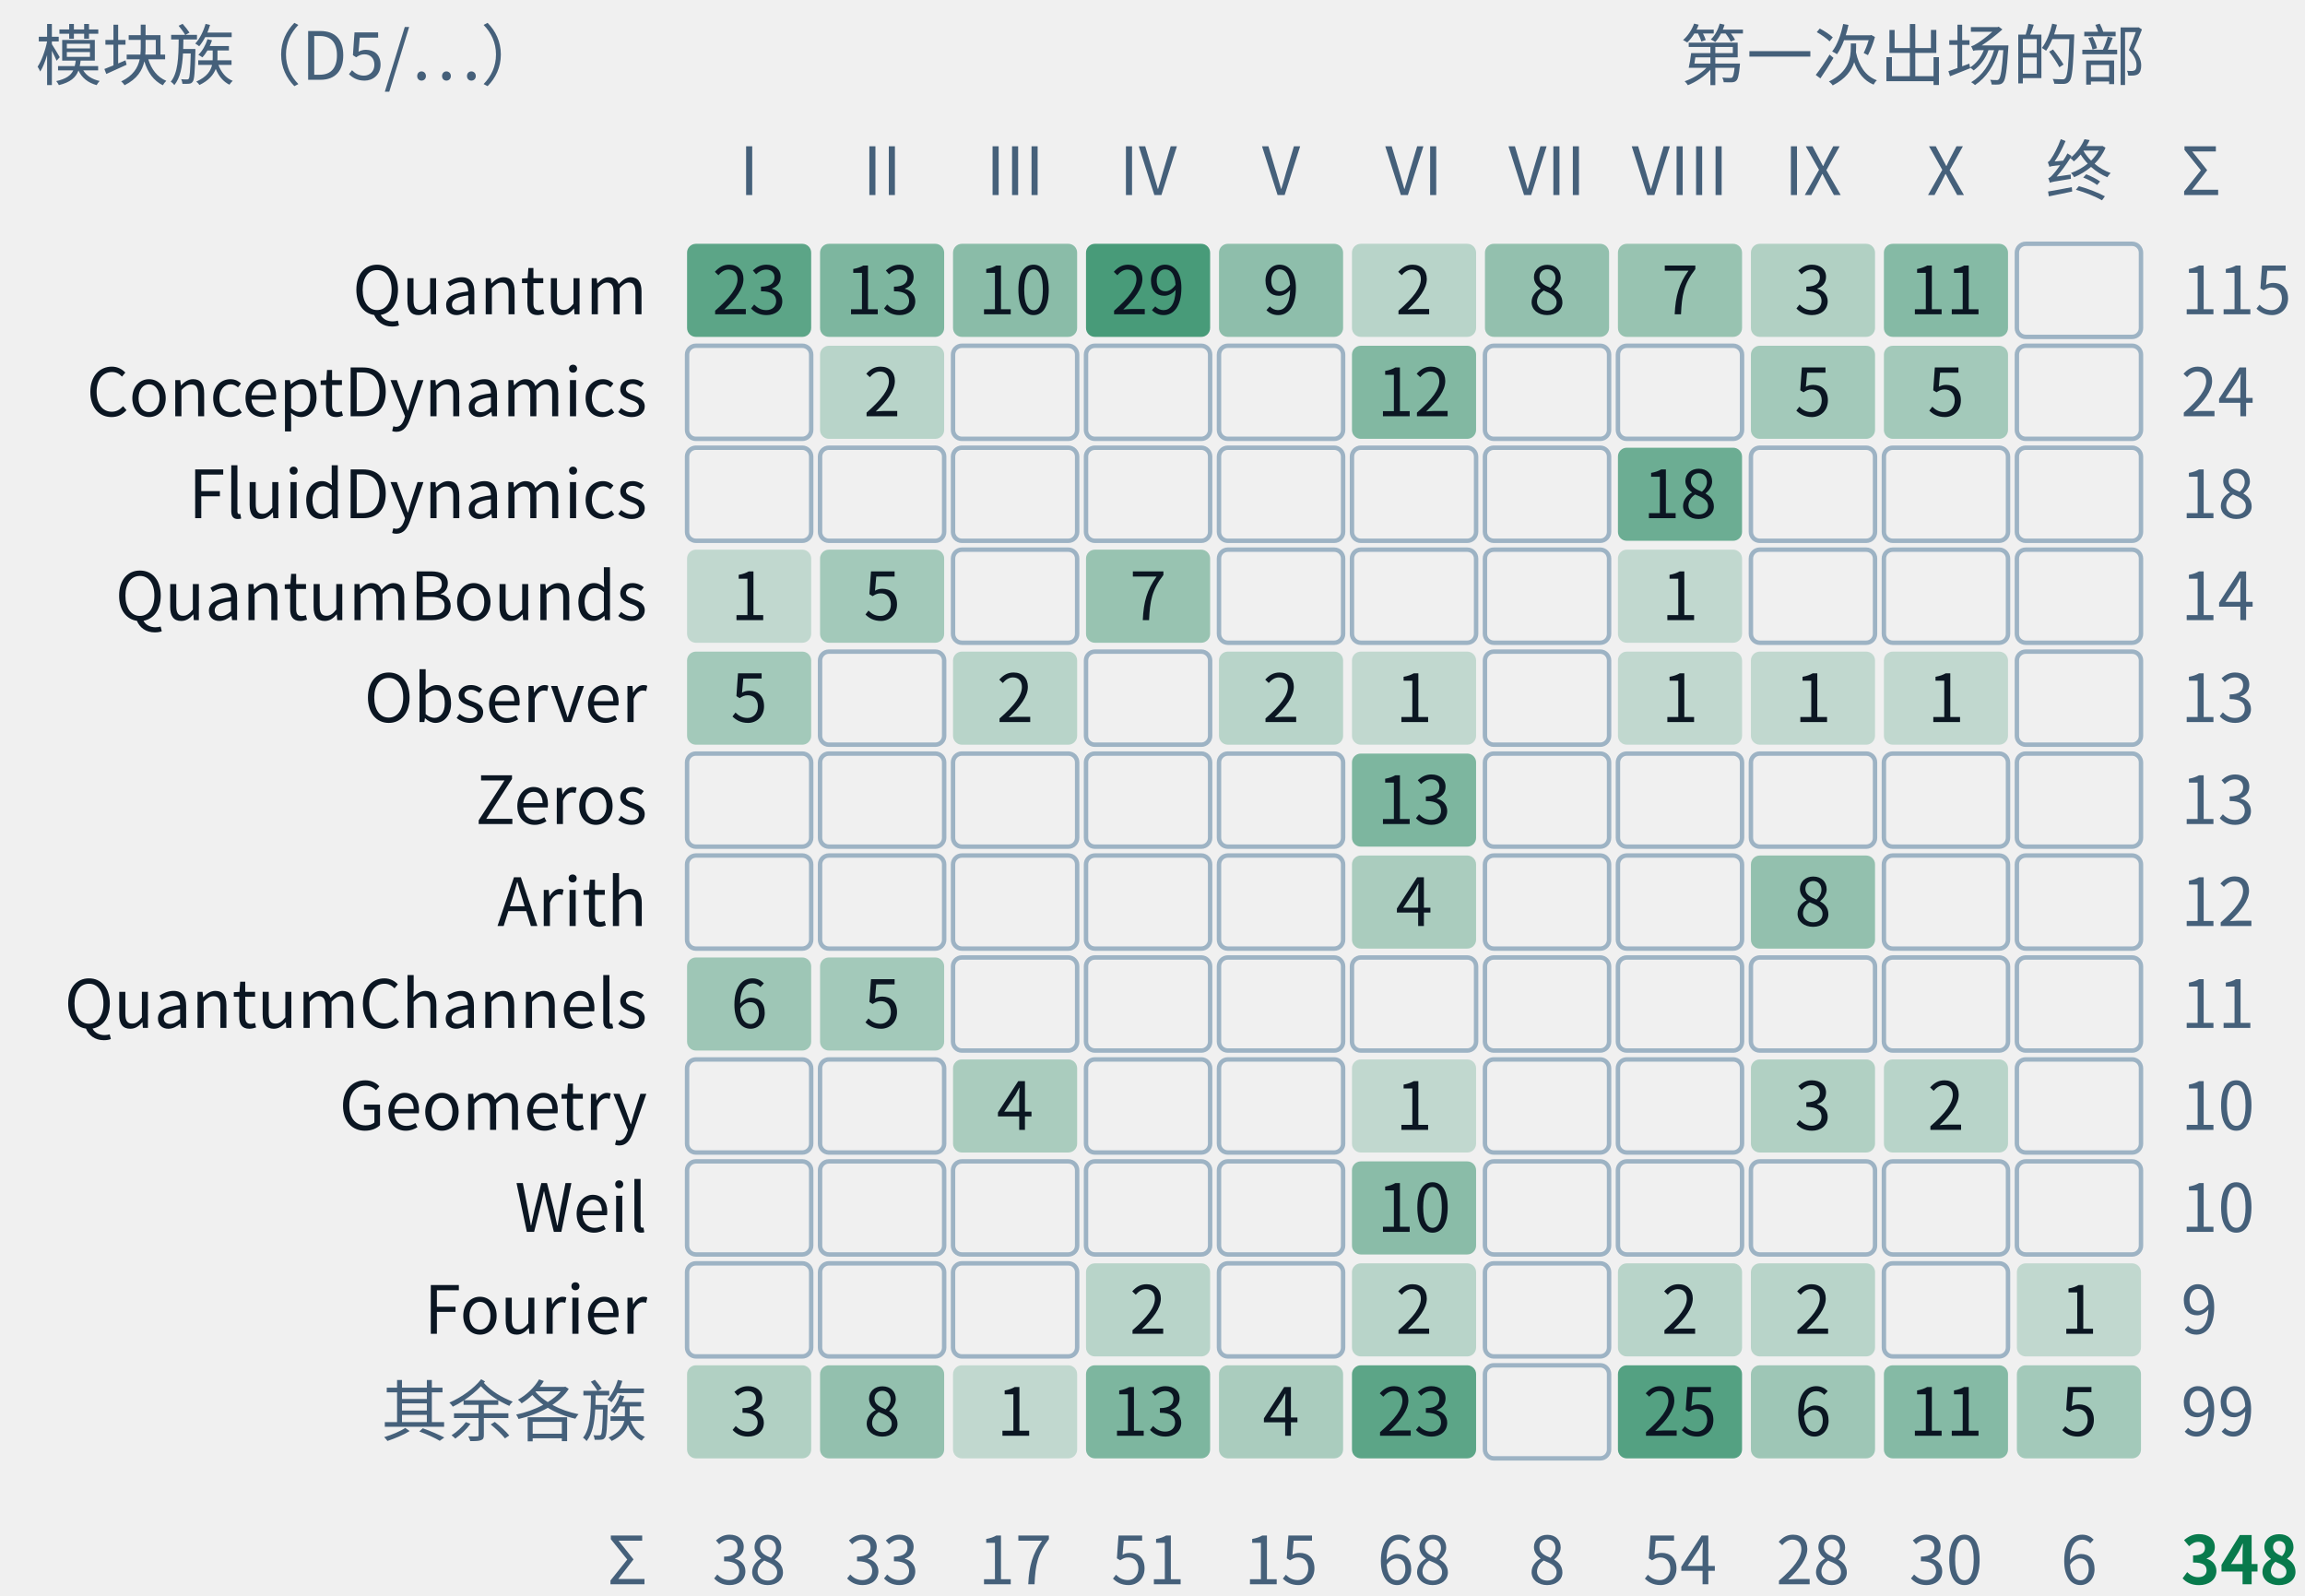
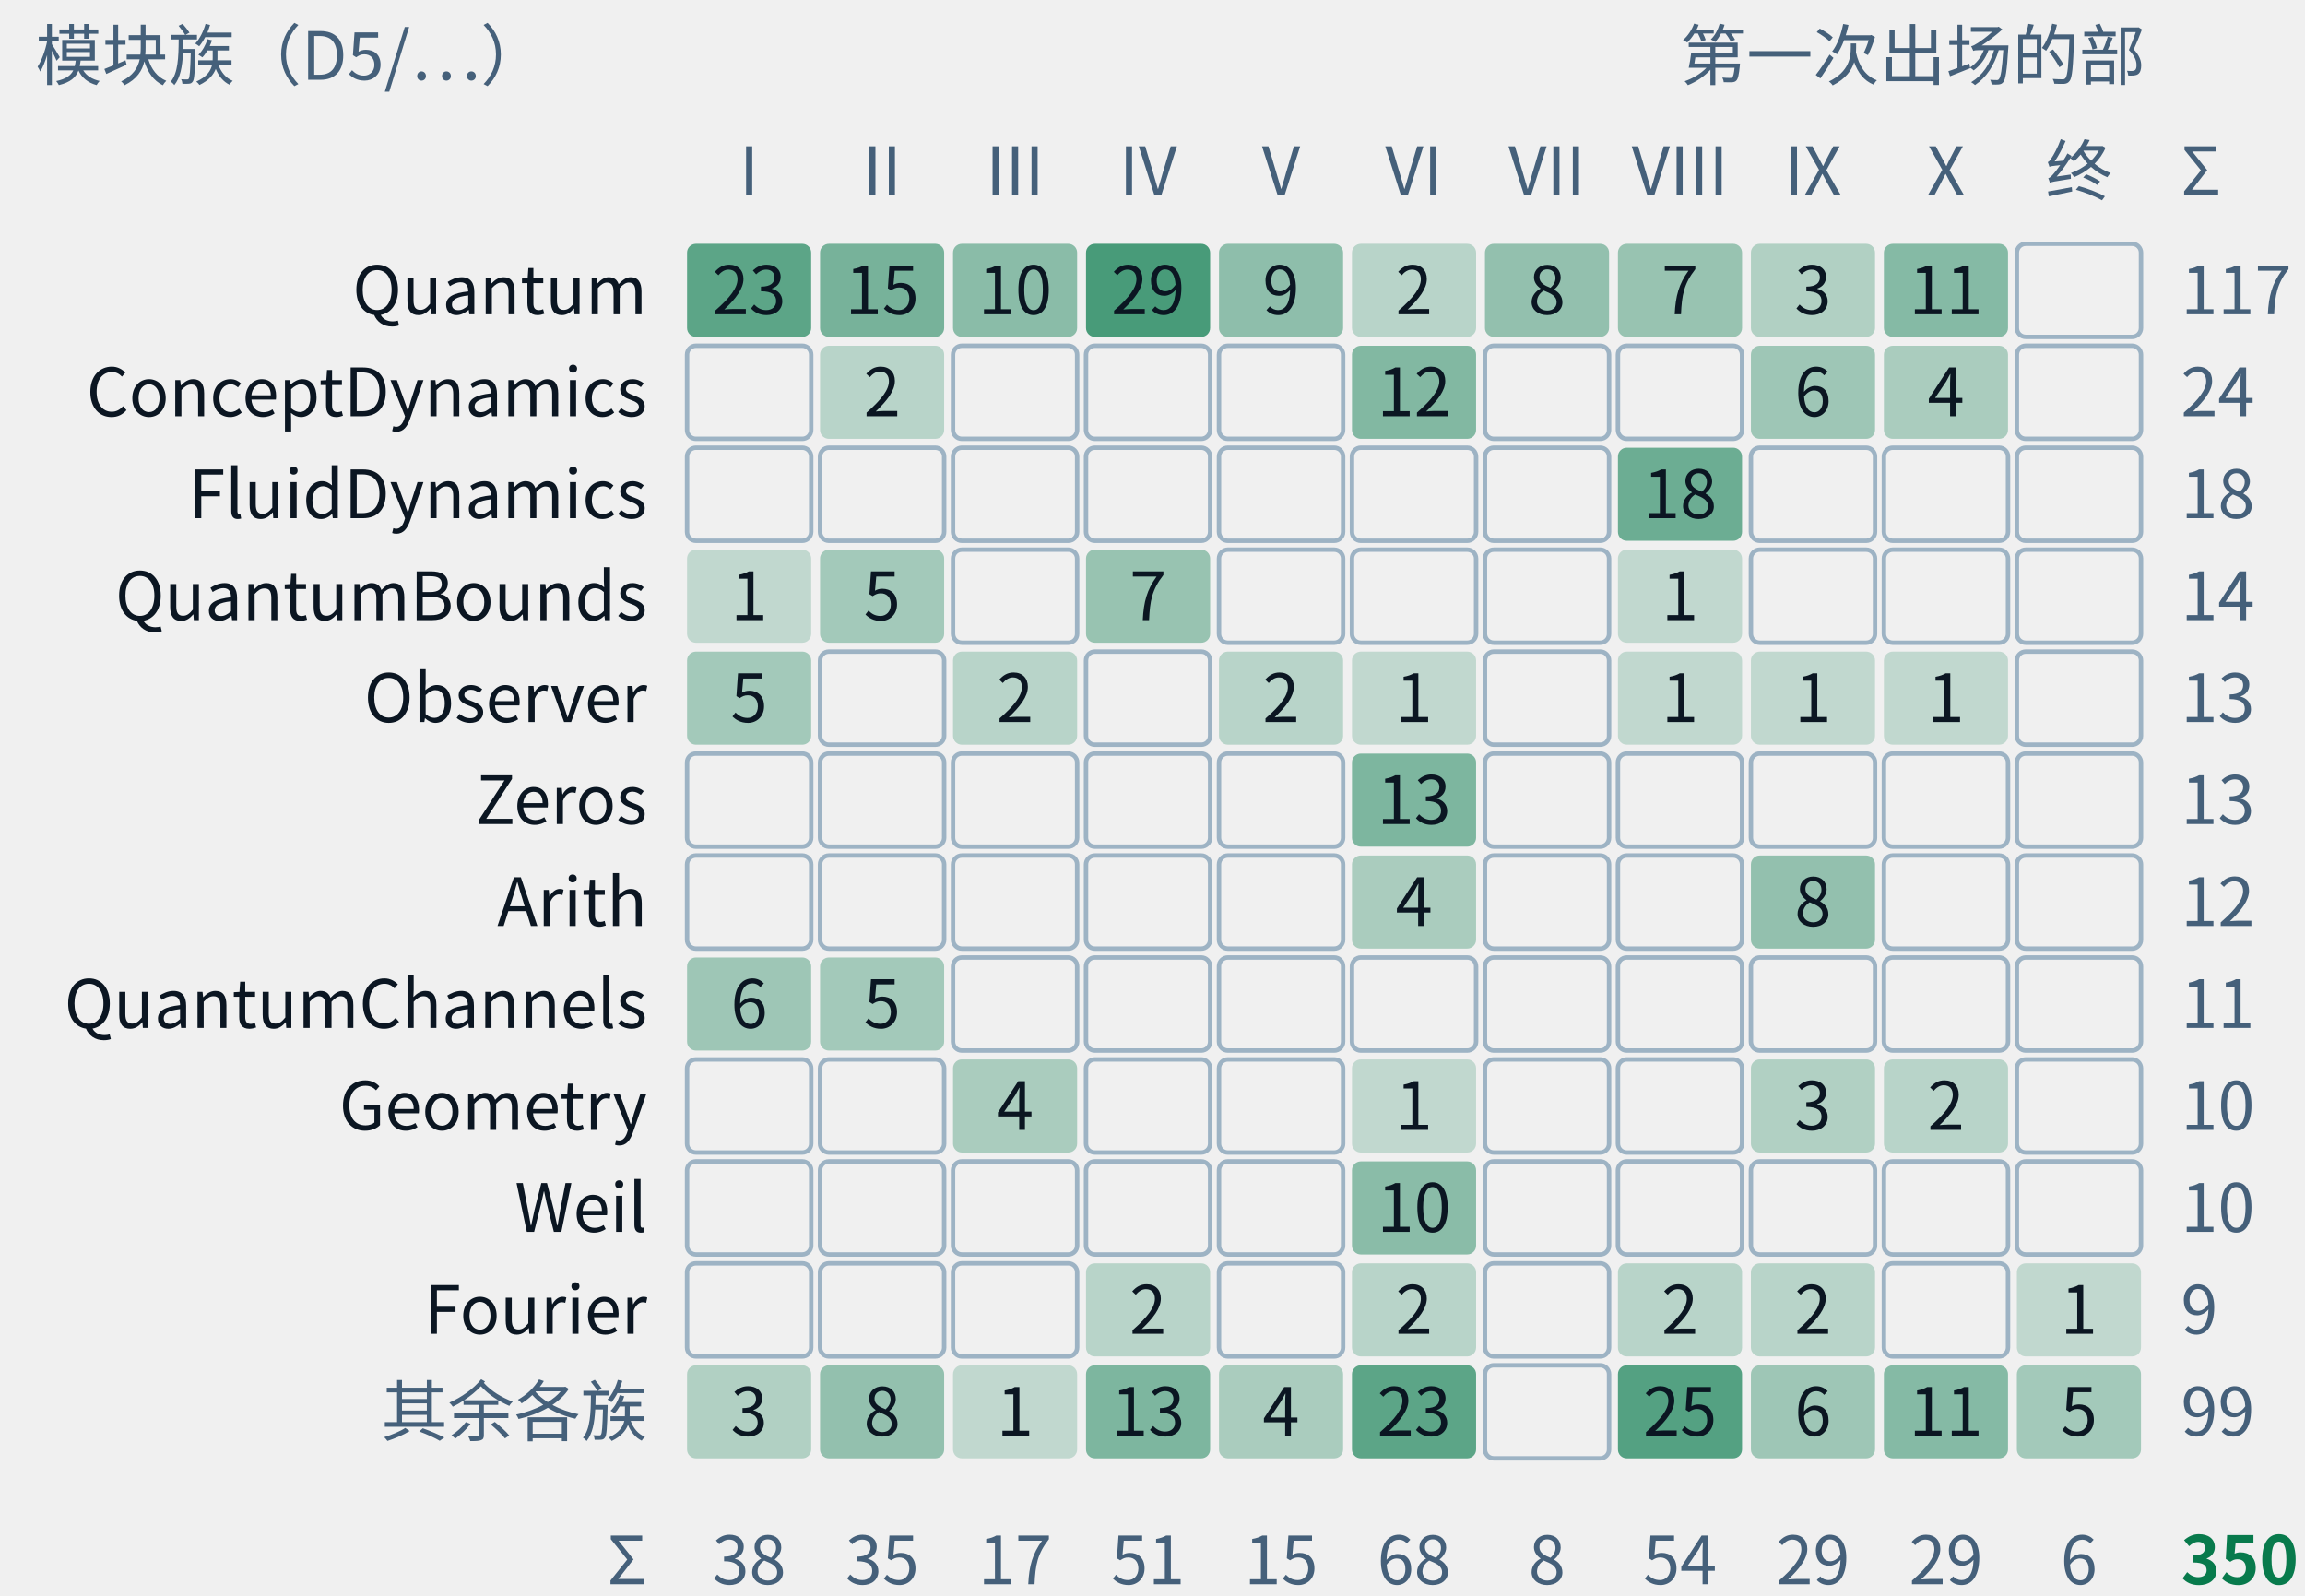
- <svg xmlns="http://www.w3.org/2000/svg" class="tr-fig" data-tr-fig="appc-modules-by-part" data-lang="zh" viewBox="0 0 520 360" width="520" height="360" font-family="'Noto Sans SC', 'Noto Sans CJK SC', 'Source Sans 3', 'PingFang SC', 'Microsoft YaHei', system-ui, sans-serif" role="img" aria-label="模块族与首次出场的部的计数格。行是 Quantum、ConceptDynamics、FluidDynamics、QuantumBounds、Observer、Zeros、Arith、QuantumChannels、Geometry、Weil、Fourier 与其余各族；列是第一至第十部与终章、附录。每格数字为条数，空格为零，合计 348 条。图不表示证明依赖。">
+ <svg xmlns="http://www.w3.org/2000/svg" class="tr-fig" data-tr-fig="appc-modules-by-part" data-lang="zh" viewBox="0 0 520 360" width="520" height="360" font-family="'Noto Sans SC', 'Noto Sans CJK SC', 'Source Sans 3', 'PingFang SC', 'Microsoft YaHei', system-ui, sans-serif" role="img" aria-label="模块族与首次出场的部的计数格。行是 Quantum、ConceptDynamics、FluidDynamics、QuantumBounds、Observer、Zeros、Arith、QuantumChannels、Geometry、Weil、Fourier 与其余各族；列是第一至第十部与终章、附录。每格数字为条数，空格为零，合计 350 条。图不表示证明依赖。">
  <style>.ts-ink{stroke:#0b1622}.tf-ink{fill:#0b1622}.ts-dim{stroke:#45607a}.tf-dim{fill:#45607a}.ts-faint{stroke:#9db3c4}.tf-faint{fill:#9db3c4}.ts-edge{stroke:#b9d0dd}.tf-edge{fill:#b9d0dd}.ts-hot{stroke:#5f9bb5}.tf-hot{fill:#5f9bb5}.ts-bg{stroke:#ffffff}.tf-bg{fill:#ffffff}.ts-panel{stroke:#eef5f9}.tf-panel{fill:#eef5f9}.ts-sheet{stroke:#f7fbfd}.tf-sheet{fill:#f7fbfd}.ts-cyan{stroke:#007c8a}.tf-cyan{fill:#007c8a}.ts-magenta{stroke:#b0128f}.tf-magenta{fill:#b0128f}.ts-amber{stroke:#946200}.tf-amber{fill:#946200}.ts-violet{stroke:#5a45c8}.tf-violet{fill:#5a45c8}.ts-ok{stroke:#087a4c}.tf-ok{fill:#087a4c}.ts-warn{stroke:#c21f3a}.tf-warn{fill:#c21f3a}.ts-blue{stroke:#1d5fd0}.tf-blue{fill:#1d5fd0}.ts-orange{stroke:#b85410}.tf-orange{fill:#b85410}.ts-sigma{stroke:#28405a}.tf-sigma{fill:#28405a}@media (prefers-color-scheme:dark){.ts-ink{stroke:#d4efff}.tf-ink{fill:#d4efff}.ts-dim{stroke:#6f8ea5}.tf-dim{fill:#6f8ea5}.ts-faint{stroke:#34506a}.tf-faint{fill:#34506a}.ts-edge{stroke:#143049}.tf-edge{fill:#143049}.ts-hot{stroke:#1f5d7c}.tf-hot{fill:#1f5d7c}.ts-bg{stroke:#03060c}.tf-bg{fill:#03060c}.ts-panel{stroke:#07101b}.tf-panel{fill:#07101b}.ts-sheet{stroke:#050c16}.tf-sheet{fill:#050c16}.ts-cyan{stroke:#19f0ff}.tf-cyan{fill:#19f0ff}.ts-magenta{stroke:#ff2fd0}.tf-magenta{fill:#ff2fd0}.ts-amber{stroke:#ffc83d}.tf-amber{fill:#ffc83d}.ts-violet{stroke:#9d8cff}.tf-violet{fill:#9d8cff}.ts-ok{stroke:#46ffb2}.tf-ok{fill:#46ffb2}.ts-warn{stroke:#ff5064}.tf-warn{fill:#ff5064}.ts-blue{stroke:#2a7bff}.tf-blue{fill:#2a7bff}.ts-orange{stroke:#ff8a3c}.tf-orange{fill:#ff8a3c}.ts-sigma{stroke:#cfe3ff}.tf-sigma{fill:#cfe3ff}}</style>
  <text class="tf-dim" x="8" y="18" font-size="15">模块族（D5/…）</text>
  <text class="tf-dim" x="484" y="18" font-size="15" text-anchor="end">第一次出场的部</text>
  <text class="tf-dim" x="169" y="44" font-size="15" text-anchor="middle">I</text>
  <text class="tf-dim" x="199" y="44" font-size="15" text-anchor="middle">II</text>
  <text class="tf-dim" x="229" y="44" font-size="15" text-anchor="middle">III</text>
  <text class="tf-dim" x="259" y="44" font-size="15" text-anchor="middle">IV</text>
  <text class="tf-dim" x="289" y="44" font-size="15" text-anchor="middle">V</text>
  <text class="tf-dim" x="319" y="44" font-size="15" text-anchor="middle">VI</text>
  <text class="tf-dim" x="349" y="44" font-size="15" text-anchor="middle">VII</text>
  <text class="tf-dim" x="379" y="44" font-size="15" text-anchor="middle">VIII</text>
  <text class="tf-dim" x="409" y="44" font-size="15" text-anchor="middle">IX</text>
  <text class="tf-dim" x="439" y="44" font-size="15" text-anchor="middle">X</text>
  <text class="tf-dim" x="469" y="44" font-size="15" text-anchor="middle">终</text>
  <text class="tf-ink" x="146" y="70.9" font-size="15" text-anchor="end">Quantum</text>
  <rect x="155" y="55" width="28" height="21" rx="2" class="tf-ok" fill-opacity="0.64" />
  <text class="tf-ink" x="169" y="70.9" font-size="15" text-anchor="middle">23</text>
-   <rect x="185" y="55" width="28" height="21" rx="2" class="tf-ok" fill-opacity="0.49" />
-   <text class="tf-ink" x="199" y="70.9" font-size="15" text-anchor="middle">13</text>
+   <rect x="185" y="55" width="28" height="21" rx="2" class="tf-ok" fill-opacity="0.52" />
+   <text class="tf-ink" x="199" y="70.9" font-size="15" text-anchor="middle">15</text>
  <rect x="215" y="55" width="28" height="21" rx="2" class="tf-ok" fill-opacity="0.44" />
  <text class="tf-ink" x="229" y="70.9" font-size="15" text-anchor="middle">10</text>
  <rect x="245" y="55" width="28" height="21" rx="2" class="tf-ok" fill-opacity="0.72" />
  <text class="tf-ink" x="259" y="70.9" font-size="15" text-anchor="middle">29</text>
  <rect x="275" y="55" width="28" height="21" rx="2" class="tf-ok" fill-opacity="0.42" />
  <text class="tf-ink" x="289" y="70.9" font-size="15" text-anchor="middle">9</text>
  <rect x="305" y="55" width="28" height="21" rx="2" class="tf-ok" fill-opacity="0.24" />
  <text class="tf-ink" x="319" y="70.9" font-size="15" text-anchor="middle">2</text>
  <rect x="335" y="55" width="28" height="21" rx="2" class="tf-ok" fill-opacity="0.4" />
  <text class="tf-ink" x="349" y="70.9" font-size="15" text-anchor="middle">8</text>
  <rect x="365" y="55" width="28" height="21" rx="2" class="tf-ok" fill-opacity="0.38" />
  <text class="tf-ink" x="379" y="70.9" font-size="15" text-anchor="middle">7</text>
  <rect x="395" y="55" width="28" height="21" rx="2" class="tf-ok" fill-opacity="0.27" />
  <text class="tf-ink" x="409" y="70.9" font-size="15" text-anchor="middle">3</text>
  <rect x="425" y="55" width="28" height="21" rx="2" class="tf-ok" fill-opacity="0.46" />
  <text class="tf-ink" x="439" y="70.9" font-size="15" text-anchor="middle">11</text>
  <rect x="455" y="55" width="28" height="21" rx="2" class="ts-faint" stroke-width="1" fill="none" />
-   <text class="tf-dim" x="492" y="70.9" font-size="15">115</text>
+   <text class="tf-dim" x="492" y="70.9" font-size="15">117</text>
  <text class="tf-ink" x="146" y="93.9" font-size="15" text-anchor="end">ConceptDynamics</text>
  <rect x="155" y="78" width="28" height="21" rx="2" class="ts-faint" stroke-width="1" fill="none" />
  <rect x="185" y="78" width="28" height="21" rx="2" class="tf-ok" fill-opacity="0.24" />
  <text class="tf-ink" x="199" y="93.9" font-size="15" text-anchor="middle">2</text>
  <rect x="215" y="78" width="28" height="21" rx="2" class="ts-faint" stroke-width="1" fill="none" />
  <rect x="245" y="78" width="28" height="21" rx="2" class="ts-faint" stroke-width="1" fill="none" />
  <rect x="275" y="78" width="28" height="21" rx="2" class="ts-faint" stroke-width="1" fill="none" />
  <rect x="305" y="78" width="28" height="21" rx="2" class="tf-ok" fill-opacity="0.47" />
  <text class="tf-ink" x="319" y="93.9" font-size="15" text-anchor="middle">12</text>
  <rect x="335" y="78" width="28" height="21" rx="2" class="ts-faint" stroke-width="1" fill="none" />
  <rect x="365" y="78" width="28" height="21" rx="2" class="ts-faint" stroke-width="1" fill="none" />
-   <rect x="395" y="78" width="28" height="21" rx="2" class="tf-ok" fill-opacity="0.33" />
-   <text class="tf-ink" x="409" y="93.9" font-size="15" text-anchor="middle">5</text>
-   <rect x="425" y="78" width="28" height="21" rx="2" class="tf-ok" fill-opacity="0.33" />
-   <text class="tf-ink" x="439" y="93.9" font-size="15" text-anchor="middle">5</text>
+   <rect x="395" y="78" width="28" height="21" rx="2" class="tf-ok" fill-opacity="0.35" />
+   <text class="tf-ink" x="409" y="93.9" font-size="15" text-anchor="middle">6</text>
+   <rect x="425" y="78" width="28" height="21" rx="2" class="tf-ok" fill-opacity="0.3" />
+   <text class="tf-ink" x="439" y="93.9" font-size="15" text-anchor="middle">4</text>
  <rect x="455" y="78" width="28" height="21" rx="2" class="ts-faint" stroke-width="1" fill="none" />
  <text class="tf-dim" x="492" y="93.9" font-size="15">24</text>
  <text class="tf-ink" x="146" y="116.9" font-size="15" text-anchor="end">FluidDynamics</text>
  <rect x="155" y="101" width="28" height="21" rx="2" class="ts-faint" stroke-width="1" fill="none" />
  <rect x="185" y="101" width="28" height="21" rx="2" class="ts-faint" stroke-width="1" fill="none" />
  <rect x="215" y="101" width="28" height="21" rx="2" class="ts-faint" stroke-width="1" fill="none" />
  <rect x="245" y="101" width="28" height="21" rx="2" class="ts-faint" stroke-width="1" fill="none" />
  <rect x="275" y="101" width="28" height="21" rx="2" class="ts-faint" stroke-width="1" fill="none" />
  <rect x="305" y="101" width="28" height="21" rx="2" class="ts-faint" stroke-width="1" fill="none" />
  <rect x="335" y="101" width="28" height="21" rx="2" class="ts-faint" stroke-width="1" fill="none" />
  <rect x="365" y="101" width="28" height="21" rx="2" class="tf-ok" fill-opacity="0.57" />
  <text class="tf-ink" x="379" y="116.9" font-size="15" text-anchor="middle">18</text>
  <rect x="395" y="101" width="28" height="21" rx="2" class="ts-faint" stroke-width="1" fill="none" />
  <rect x="425" y="101" width="28" height="21" rx="2" class="ts-faint" stroke-width="1" fill="none" />
  <rect x="455" y="101" width="28" height="21" rx="2" class="ts-faint" stroke-width="1" fill="none" />
  <text class="tf-dim" x="492" y="116.9" font-size="15">18</text>
  <text class="tf-ink" x="146" y="139.9" font-size="15" text-anchor="end">QuantumBounds</text>
  <rect x="155" y="124" width="28" height="21" rx="2" class="tf-ok" fill-opacity="0.2" />
  <text class="tf-ink" x="169" y="139.9" font-size="15" text-anchor="middle">1</text>
  <rect x="185" y="124" width="28" height="21" rx="2" class="tf-ok" fill-opacity="0.33" />
  <text class="tf-ink" x="199" y="139.9" font-size="15" text-anchor="middle">5</text>
  <rect x="215" y="124" width="28" height="21" rx="2" class="ts-faint" stroke-width="1" fill="none" />
  <rect x="245" y="124" width="28" height="21" rx="2" class="tf-ok" fill-opacity="0.38" />
  <text class="tf-ink" x="259" y="139.9" font-size="15" text-anchor="middle">7</text>
  <rect x="275" y="124" width="28" height="21" rx="2" class="ts-faint" stroke-width="1" fill="none" />
  <rect x="305" y="124" width="28" height="21" rx="2" class="ts-faint" stroke-width="1" fill="none" />
  <rect x="335" y="124" width="28" height="21" rx="2" class="ts-faint" stroke-width="1" fill="none" />
  <rect x="365" y="124" width="28" height="21" rx="2" class="tf-ok" fill-opacity="0.2" />
  <text class="tf-ink" x="379" y="139.9" font-size="15" text-anchor="middle">1</text>
  <rect x="395" y="124" width="28" height="21" rx="2" class="ts-faint" stroke-width="1" fill="none" />
  <rect x="425" y="124" width="28" height="21" rx="2" class="ts-faint" stroke-width="1" fill="none" />
  <rect x="455" y="124" width="28" height="21" rx="2" class="ts-faint" stroke-width="1" fill="none" />
  <text class="tf-dim" x="492" y="139.9" font-size="15">14</text>
  <text class="tf-ink" x="146" y="162.9" font-size="15" text-anchor="end">Observer</text>
  <rect x="155" y="147" width="28" height="21" rx="2" class="tf-ok" fill-opacity="0.33" />
  <text class="tf-ink" x="169" y="162.9" font-size="15" text-anchor="middle">5</text>
  <rect x="185" y="147" width="28" height="21" rx="2" class="ts-faint" stroke-width="1" fill="none" />
  <rect x="215" y="147" width="28" height="21" rx="2" class="tf-ok" fill-opacity="0.24" />
  <text class="tf-ink" x="229" y="162.9" font-size="15" text-anchor="middle">2</text>
  <rect x="245" y="147" width="28" height="21" rx="2" class="ts-faint" stroke-width="1" fill="none" />
  <rect x="275" y="147" width="28" height="21" rx="2" class="tf-ok" fill-opacity="0.24" />
  <text class="tf-ink" x="289" y="162.9" font-size="15" text-anchor="middle">2</text>
  <rect x="305" y="147" width="28" height="21" rx="2" class="tf-ok" fill-opacity="0.2" />
  <text class="tf-ink" x="319" y="162.9" font-size="15" text-anchor="middle">1</text>
  <rect x="335" y="147" width="28" height="21" rx="2" class="ts-faint" stroke-width="1" fill="none" />
  <rect x="365" y="147" width="28" height="21" rx="2" class="tf-ok" fill-opacity="0.2" />
  <text class="tf-ink" x="379" y="162.9" font-size="15" text-anchor="middle">1</text>
  <rect x="395" y="147" width="28" height="21" rx="2" class="tf-ok" fill-opacity="0.2" />
  <text class="tf-ink" x="409" y="162.9" font-size="15" text-anchor="middle">1</text>
  <rect x="425" y="147" width="28" height="21" rx="2" class="tf-ok" fill-opacity="0.2" />
  <text class="tf-ink" x="439" y="162.9" font-size="15" text-anchor="middle">1</text>
  <rect x="455" y="147" width="28" height="21" rx="2" class="ts-faint" stroke-width="1" fill="none" />
  <text class="tf-dim" x="492" y="162.9" font-size="15">13</text>
  <text class="tf-ink" x="146" y="185.9" font-size="15" text-anchor="end">Zeros</text>
  <rect x="155" y="170" width="28" height="21" rx="2" class="ts-faint" stroke-width="1" fill="none" />
  <rect x="185" y="170" width="28" height="21" rx="2" class="ts-faint" stroke-width="1" fill="none" />
  <rect x="215" y="170" width="28" height="21" rx="2" class="ts-faint" stroke-width="1" fill="none" />
  <rect x="245" y="170" width="28" height="21" rx="2" class="ts-faint" stroke-width="1" fill="none" />
  <rect x="275" y="170" width="28" height="21" rx="2" class="ts-faint" stroke-width="1" fill="none" />
  <rect x="305" y="170" width="28" height="21" rx="2" class="tf-ok" fill-opacity="0.49" />
  <text class="tf-ink" x="319" y="185.9" font-size="15" text-anchor="middle">13</text>
  <rect x="335" y="170" width="28" height="21" rx="2" class="ts-faint" stroke-width="1" fill="none" />
  <rect x="365" y="170" width="28" height="21" rx="2" class="ts-faint" stroke-width="1" fill="none" />
  <rect x="395" y="170" width="28" height="21" rx="2" class="ts-faint" stroke-width="1" fill="none" />
  <rect x="425" y="170" width="28" height="21" rx="2" class="ts-faint" stroke-width="1" fill="none" />
  <rect x="455" y="170" width="28" height="21" rx="2" class="ts-faint" stroke-width="1" fill="none" />
  <text class="tf-dim" x="492" y="185.9" font-size="15">13</text>
  <text class="tf-ink" x="146" y="208.9" font-size="15" text-anchor="end">Arith</text>
  <rect x="155" y="193" width="28" height="21" rx="2" class="ts-faint" stroke-width="1" fill="none" />
  <rect x="185" y="193" width="28" height="21" rx="2" class="ts-faint" stroke-width="1" fill="none" />
  <rect x="215" y="193" width="28" height="21" rx="2" class="ts-faint" stroke-width="1" fill="none" />
  <rect x="245" y="193" width="28" height="21" rx="2" class="ts-faint" stroke-width="1" fill="none" />
  <rect x="275" y="193" width="28" height="21" rx="2" class="ts-faint" stroke-width="1" fill="none" />
  <rect x="305" y="193" width="28" height="21" rx="2" class="tf-ok" fill-opacity="0.3" />
  <text class="tf-ink" x="319" y="208.9" font-size="15" text-anchor="middle">4</text>
  <rect x="335" y="193" width="28" height="21" rx="2" class="ts-faint" stroke-width="1" fill="none" />
  <rect x="365" y="193" width="28" height="21" rx="2" class="ts-faint" stroke-width="1" fill="none" />
  <rect x="395" y="193" width="28" height="21" rx="2" class="tf-ok" fill-opacity="0.4" />
  <text class="tf-ink" x="409" y="208.9" font-size="15" text-anchor="middle">8</text>
  <rect x="425" y="193" width="28" height="21" rx="2" class="ts-faint" stroke-width="1" fill="none" />
  <rect x="455" y="193" width="28" height="21" rx="2" class="ts-faint" stroke-width="1" fill="none" />
  <text class="tf-dim" x="492" y="208.9" font-size="15">12</text>
  <text class="tf-ink" x="146" y="231.9" font-size="15" text-anchor="end">QuantumChannels</text>
  <rect x="155" y="216" width="28" height="21" rx="2" class="tf-ok" fill-opacity="0.35" />
  <text class="tf-ink" x="169" y="231.9" font-size="15" text-anchor="middle">6</text>
  <rect x="185" y="216" width="28" height="21" rx="2" class="tf-ok" fill-opacity="0.33" />
  <text class="tf-ink" x="199" y="231.9" font-size="15" text-anchor="middle">5</text>
  <rect x="215" y="216" width="28" height="21" rx="2" class="ts-faint" stroke-width="1" fill="none" />
  <rect x="245" y="216" width="28" height="21" rx="2" class="ts-faint" stroke-width="1" fill="none" />
  <rect x="275" y="216" width="28" height="21" rx="2" class="ts-faint" stroke-width="1" fill="none" />
  <rect x="305" y="216" width="28" height="21" rx="2" class="ts-faint" stroke-width="1" fill="none" />
  <rect x="335" y="216" width="28" height="21" rx="2" class="ts-faint" stroke-width="1" fill="none" />
  <rect x="365" y="216" width="28" height="21" rx="2" class="ts-faint" stroke-width="1" fill="none" />
  <rect x="395" y="216" width="28" height="21" rx="2" class="ts-faint" stroke-width="1" fill="none" />
  <rect x="425" y="216" width="28" height="21" rx="2" class="ts-faint" stroke-width="1" fill="none" />
  <rect x="455" y="216" width="28" height="21" rx="2" class="ts-faint" stroke-width="1" fill="none" />
  <text class="tf-dim" x="492" y="231.9" font-size="15">11</text>
  <text class="tf-ink" x="146" y="254.9" font-size="15" text-anchor="end">Geometry</text>
  <rect x="155" y="239" width="28" height="21" rx="2" class="ts-faint" stroke-width="1" fill="none" />
  <rect x="185" y="239" width="28" height="21" rx="2" class="ts-faint" stroke-width="1" fill="none" />
  <rect x="215" y="239" width="28" height="21" rx="2" class="tf-ok" fill-opacity="0.3" />
  <text class="tf-ink" x="229" y="254.9" font-size="15" text-anchor="middle">4</text>
  <rect x="245" y="239" width="28" height="21" rx="2" class="ts-faint" stroke-width="1" fill="none" />
  <rect x="275" y="239" width="28" height="21" rx="2" class="ts-faint" stroke-width="1" fill="none" />
  <rect x="305" y="239" width="28" height="21" rx="2" class="tf-ok" fill-opacity="0.2" />
  <text class="tf-ink" x="319" y="254.9" font-size="15" text-anchor="middle">1</text>
  <rect x="335" y="239" width="28" height="21" rx="2" class="ts-faint" stroke-width="1" fill="none" />
  <rect x="365" y="239" width="28" height="21" rx="2" class="ts-faint" stroke-width="1" fill="none" />
  <rect x="395" y="239" width="28" height="21" rx="2" class="tf-ok" fill-opacity="0.27" />
  <text class="tf-ink" x="409" y="254.9" font-size="15" text-anchor="middle">3</text>
  <rect x="425" y="239" width="28" height="21" rx="2" class="tf-ok" fill-opacity="0.24" />
  <text class="tf-ink" x="439" y="254.9" font-size="15" text-anchor="middle">2</text>
  <rect x="455" y="239" width="28" height="21" rx="2" class="ts-faint" stroke-width="1" fill="none" />
  <text class="tf-dim" x="492" y="254.9" font-size="15">10</text>
  <text class="tf-ink" x="146" y="277.9" font-size="15" text-anchor="end">Weil</text>
  <rect x="155" y="262" width="28" height="21" rx="2" class="ts-faint" stroke-width="1" fill="none" />
  <rect x="185" y="262" width="28" height="21" rx="2" class="ts-faint" stroke-width="1" fill="none" />
  <rect x="215" y="262" width="28" height="21" rx="2" class="ts-faint" stroke-width="1" fill="none" />
  <rect x="245" y="262" width="28" height="21" rx="2" class="ts-faint" stroke-width="1" fill="none" />
  <rect x="275" y="262" width="28" height="21" rx="2" class="ts-faint" stroke-width="1" fill="none" />
  <rect x="305" y="262" width="28" height="21" rx="2" class="tf-ok" fill-opacity="0.44" />
  <text class="tf-ink" x="319" y="277.9" font-size="15" text-anchor="middle">10</text>
  <rect x="335" y="262" width="28" height="21" rx="2" class="ts-faint" stroke-width="1" fill="none" />
  <rect x="365" y="262" width="28" height="21" rx="2" class="ts-faint" stroke-width="1" fill="none" />
  <rect x="395" y="262" width="28" height="21" rx="2" class="ts-faint" stroke-width="1" fill="none" />
  <rect x="425" y="262" width="28" height="21" rx="2" class="ts-faint" stroke-width="1" fill="none" />
  <rect x="455" y="262" width="28" height="21" rx="2" class="ts-faint" stroke-width="1" fill="none" />
  <text class="tf-dim" x="492" y="277.9" font-size="15">10</text>
  <text class="tf-ink" x="146" y="300.9" font-size="15" text-anchor="end">Fourier</text>
  <rect x="155" y="285" width="28" height="21" rx="2" class="ts-faint" stroke-width="1" fill="none" />
  <rect x="185" y="285" width="28" height="21" rx="2" class="ts-faint" stroke-width="1" fill="none" />
  <rect x="215" y="285" width="28" height="21" rx="2" class="ts-faint" stroke-width="1" fill="none" />
  <rect x="245" y="285" width="28" height="21" rx="2" class="tf-ok" fill-opacity="0.24" />
  <text class="tf-ink" x="259" y="300.9" font-size="15" text-anchor="middle">2</text>
  <rect x="275" y="285" width="28" height="21" rx="2" class="ts-faint" stroke-width="1" fill="none" />
  <rect x="305" y="285" width="28" height="21" rx="2" class="tf-ok" fill-opacity="0.24" />
  <text class="tf-ink" x="319" y="300.9" font-size="15" text-anchor="middle">2</text>
  <rect x="335" y="285" width="28" height="21" rx="2" class="ts-faint" stroke-width="1" fill="none" />
  <rect x="365" y="285" width="28" height="21" rx="2" class="tf-ok" fill-opacity="0.24" />
  <text class="tf-ink" x="379" y="300.9" font-size="15" text-anchor="middle">2</text>
  <rect x="395" y="285" width="28" height="21" rx="2" class="tf-ok" fill-opacity="0.24" />
  <text class="tf-ink" x="409" y="300.9" font-size="15" text-anchor="middle">2</text>
  <rect x="425" y="285" width="28" height="21" rx="2" class="ts-faint" stroke-width="1" fill="none" />
  <rect x="455" y="285" width="28" height="21" rx="2" class="tf-ok" fill-opacity="0.2" />
  <text class="tf-ink" x="469" y="300.9" font-size="15" text-anchor="middle">1</text>
  <text class="tf-dim" x="492" y="300.9" font-size="15">9</text>
  <text class="tf-dim" x="146" y="323.9" font-size="15" text-anchor="end">其余各族</text>
  <rect x="155" y="308" width="28" height="21" rx="2" class="tf-ok" fill-opacity="0.27" />
  <text class="tf-ink" x="169" y="323.9" font-size="15" text-anchor="middle">3</text>
  <rect x="185" y="308" width="28" height="21" rx="2" class="tf-ok" fill-opacity="0.4" />
  <text class="tf-ink" x="199" y="323.9" font-size="15" text-anchor="middle">8</text>
  <rect x="215" y="308" width="28" height="21" rx="2" class="tf-ok" fill-opacity="0.2" />
  <text class="tf-ink" x="229" y="323.9" font-size="15" text-anchor="middle">1</text>
  <rect x="245" y="308" width="28" height="21" rx="2" class="tf-ok" fill-opacity="0.49" />
  <text class="tf-ink" x="259" y="323.9" font-size="15" text-anchor="middle">13</text>
  <rect x="275" y="308" width="28" height="21" rx="2" class="tf-ok" fill-opacity="0.3" />
  <text class="tf-ink" x="289" y="323.9" font-size="15" text-anchor="middle">4</text>
  <rect x="305" y="308" width="28" height="21" rx="2" class="tf-ok" fill-opacity="0.64" />
  <text class="tf-ink" x="319" y="323.9" font-size="15" text-anchor="middle">23</text>
  <rect x="335" y="308" width="28" height="21" rx="2" class="ts-faint" stroke-width="1" fill="none" />
  <rect x="365" y="308" width="28" height="21" rx="2" class="tf-ok" fill-opacity="0.67" />
  <text class="tf-ink" x="379" y="323.9" font-size="15" text-anchor="middle">25</text>
  <rect x="395" y="308" width="28" height="21" rx="2" class="tf-ok" fill-opacity="0.35" />
  <text class="tf-ink" x="409" y="323.9" font-size="15" text-anchor="middle">6</text>
  <rect x="425" y="308" width="28" height="21" rx="2" class="tf-ok" fill-opacity="0.46" />
  <text class="tf-ink" x="439" y="323.9" font-size="15" text-anchor="middle">11</text>
  <rect x="455" y="308" width="28" height="21" rx="2" class="tf-ok" fill-opacity="0.33" />
  <text class="tf-ink" x="469" y="323.9" font-size="15" text-anchor="middle">5</text>
  <text class="tf-dim" x="492" y="323.9" font-size="15">99</text>
  <text class="tf-dim" x="492" y="44" font-size="15">Σ</text>
  <text class="tf-dim" x="146" y="357.4" font-size="15" text-anchor="end">Σ</text>
  <text class="tf-dim" x="169" y="357.4" font-size="15" text-anchor="middle">38</text>
-   <text class="tf-dim" x="199" y="357.4" font-size="15" text-anchor="middle">33</text>
+   <text class="tf-dim" x="199" y="357.4" font-size="15" text-anchor="middle">35</text>
  <text class="tf-dim" x="229" y="357.4" font-size="15" text-anchor="middle">17</text>
  <text class="tf-dim" x="259" y="357.4" font-size="15" text-anchor="middle">51</text>
  <text class="tf-dim" x="289" y="357.4" font-size="15" text-anchor="middle">15</text>
  <text class="tf-dim" x="319" y="357.4" font-size="15" text-anchor="middle">68</text>
  <text class="tf-dim" x="349" y="357.4" font-size="15" text-anchor="middle">8</text>
  <text class="tf-dim" x="379" y="357.4" font-size="15" text-anchor="middle">54</text>
-   <text class="tf-dim" x="409" y="357.4" font-size="15" text-anchor="middle">28</text>
-   <text class="tf-dim" x="439" y="357.4" font-size="15" text-anchor="middle">30</text>
+   <text class="tf-dim" x="409" y="357.4" font-size="15" text-anchor="middle">29</text>
+   <text class="tf-dim" x="439" y="357.4" font-size="15" text-anchor="middle">29</text>
  <text class="tf-dim" x="469" y="357.4" font-size="15" text-anchor="middle">6</text>
-   <text class="tf-ok" x="492" y="357.4" font-size="15" font-weight="600">348</text>
+   <text class="tf-ok" x="492" y="357.4" font-size="15" font-weight="600">350</text>
</svg>
